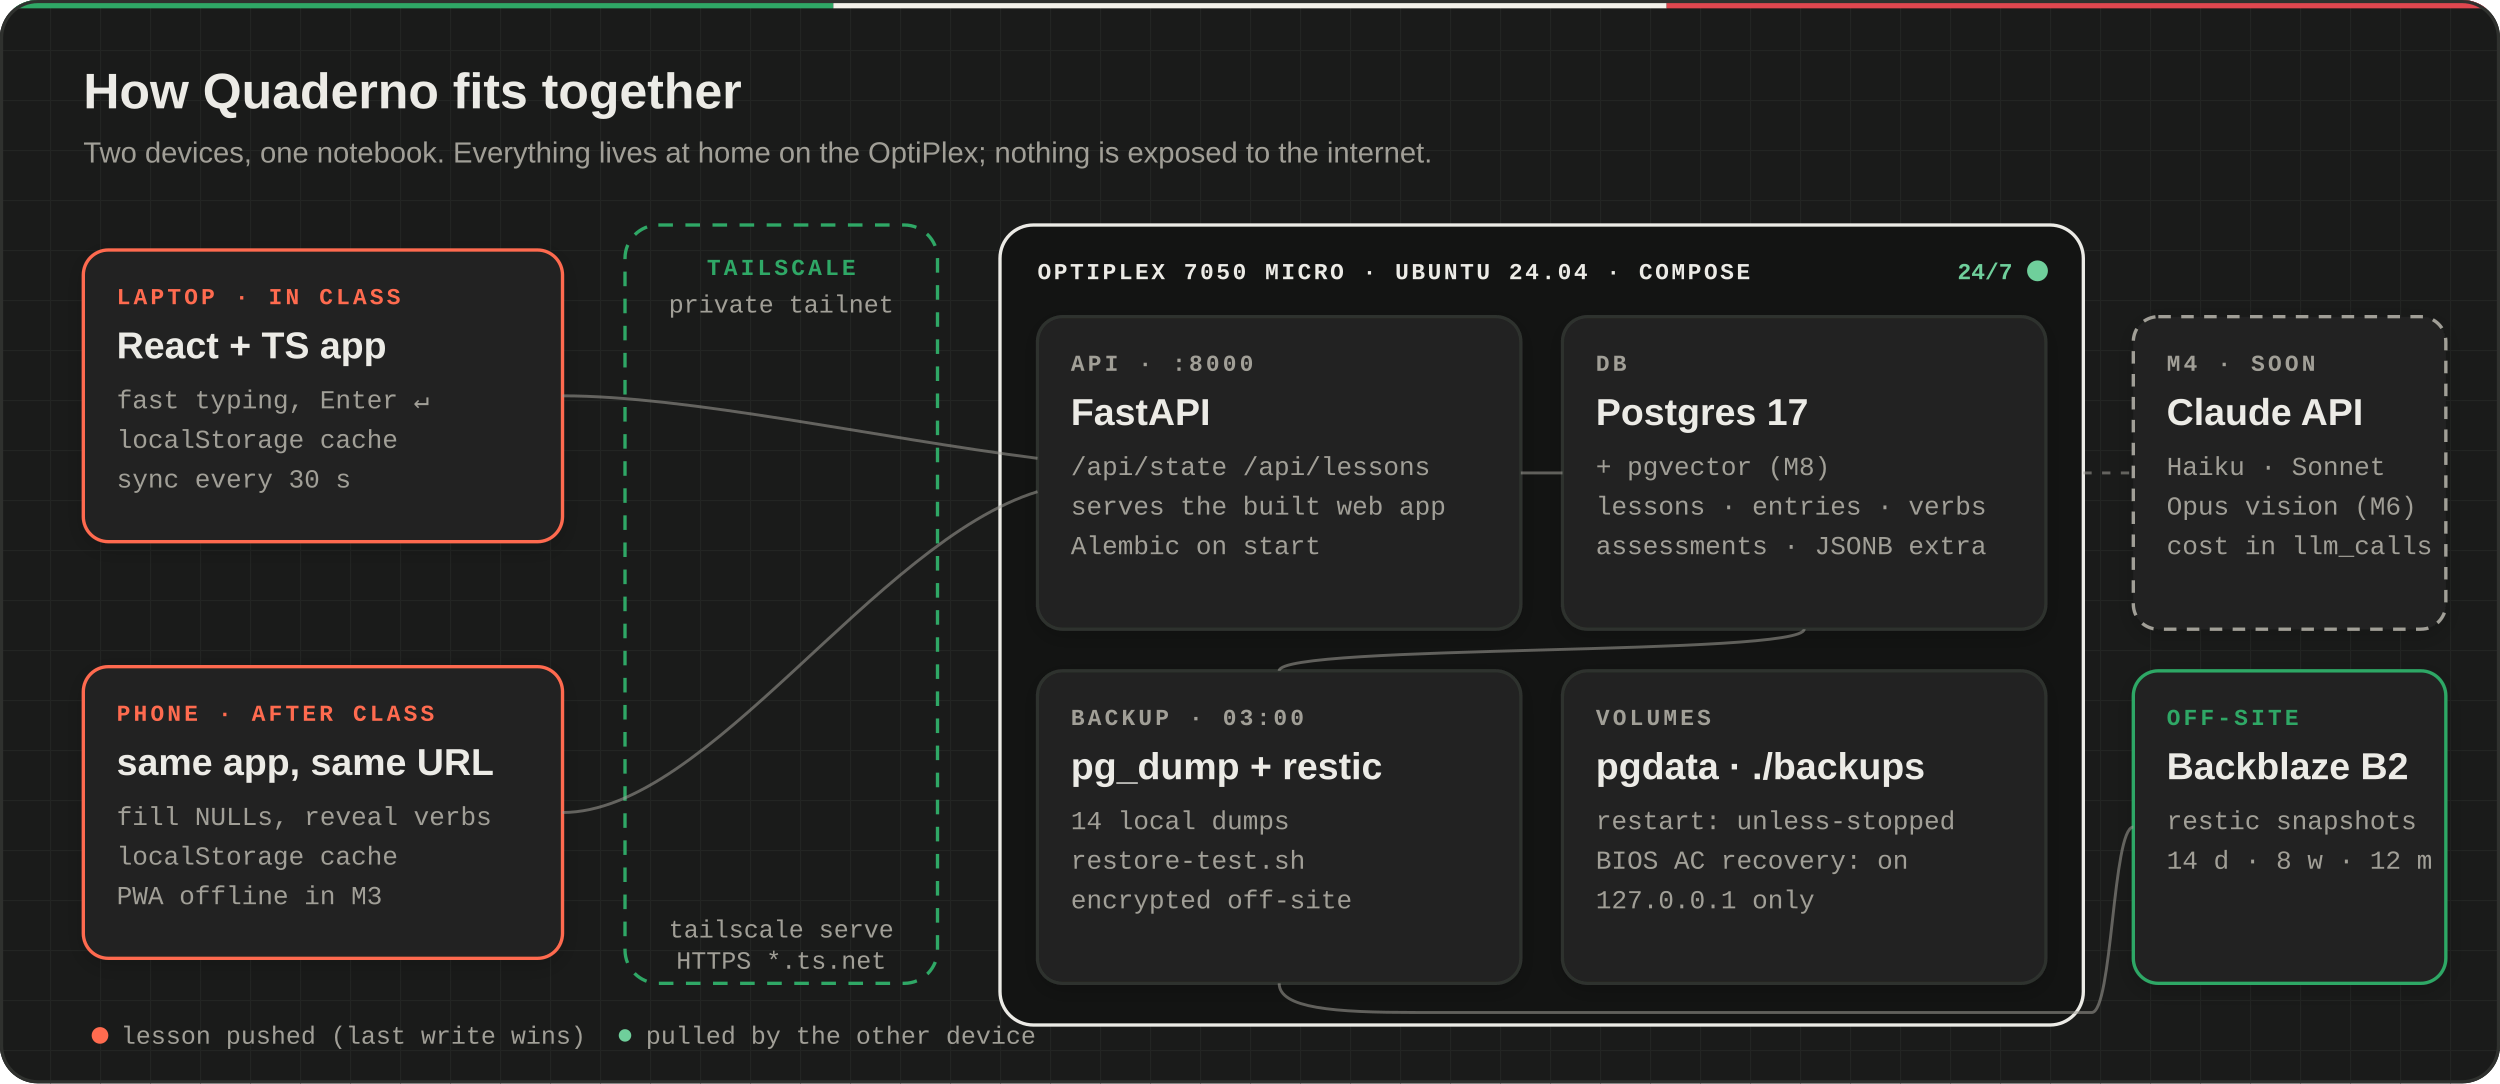
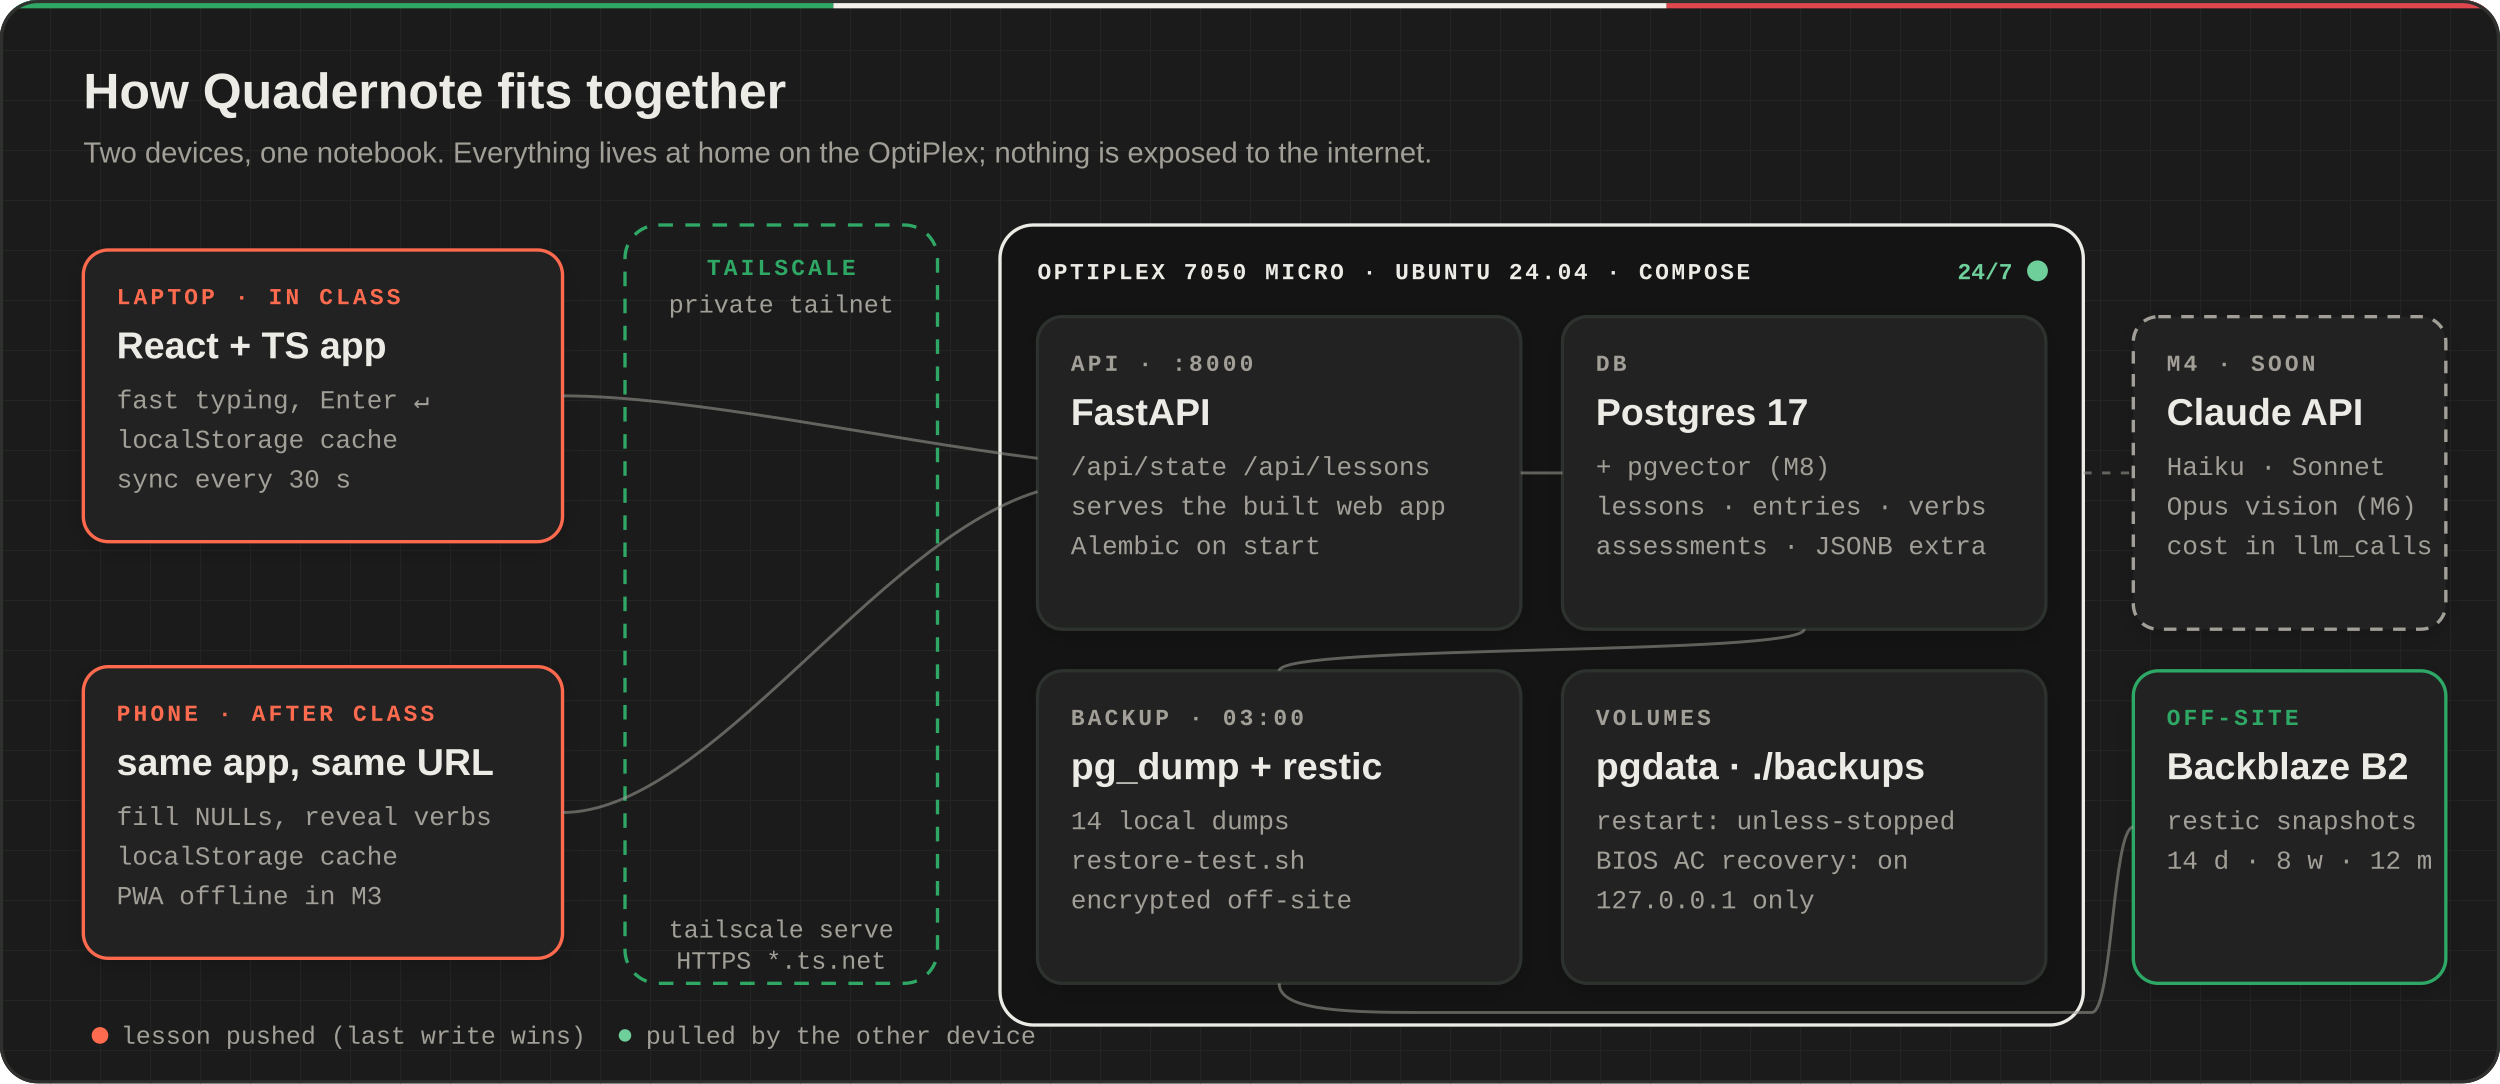
<svg xmlns="http://www.w3.org/2000/svg" viewBox="0 0 1200 520" width="1200" height="520" role="img" aria-label="Architecture: laptop and phone reach a FastAPI + Postgres 17 stack on a Dell OptiPlex through Tailscale; nightly pg_dump + restic backups go to Backblaze B2; Claude API comes in M4.">
  <defs>
    <pattern id="quad" width="24" height="24" patternUnits="userSpaceOnUse">
      <path d="M24 0H0V24" fill="none" stroke="#232523" stroke-width="1" />
    </pattern>
    <clipPath id="frame">
      <rect width="1200" height="520" rx="18" />
    </clipPath>
    <filter id="soft" x="-10%" y="-10%" width="120%" height="130%">
      <feDropShadow dx="0" dy="3" stdDeviation="5" flood-color="#000000" flood-opacity="0.18" />
    </filter>
  </defs>
  <g clip-path="url(#frame)">
    <rect width="1200" height="520" fill="#1a1b1a" />
    <rect width="1200" height="520" fill="url(#quad)" />
    <rect x="0" y="0" width="400.0" height="4" fill="#2fa866" />
    <rect x="400.0" y="0" width="400.0" height="4" fill="#f4f2ea" />
    <rect x="800.0" y="0" width="400.0" height="4" fill="#e0474f" />
-     <text x="40" y="52" font-family="'Archivo','Arial Narrow','Helvetica Neue',Arial,sans-serif" font-size="24" font-weight="800" fill="#ecebe6" text-anchor="start">How Quaderno fits together</text>
+     <text x="40" y="52" font-family="'Archivo','Arial Narrow','Helvetica Neue',Arial,sans-serif" font-size="24" font-weight="800" fill="#ecebe6" text-anchor="start">How Quadernote fits together</text>
    <text x="40" y="78" font-family="'Schibsted Grotesk','Segoe UI','Helvetica Neue',Arial,sans-serif" font-size="14" font-weight="400" fill="#a19f97" text-anchor="start">Two devices, one notebook. Everything lives at home on the OptiPlex; nothing is exposed to the internet.</text>
    <rect x="40" y="120" width="230" height="140" rx="12" fill="#202220" stroke="#ff6b4f" stroke-width="1.6" filter="url(#soft)">
      <animate attributeName="stroke-opacity" values="0.5;1;0.5" dur="4s" begin="0s" repeatCount="indefinite" />
    </rect>
    <text x="56" y="146" font-family="'IBM Plex Mono','JetBrains Mono','SFMono-Regular',Consolas,'Liberation Mono',Menlo,monospace" font-size="11" font-weight="600" fill="#ff6b4f" text-anchor="start" letter-spacing="1.5">LAPTOP · IN CLASS</text>
    <text x="56" y="172" font-family="'Archivo','Arial Narrow','Helvetica Neue',Arial,sans-serif" font-size="18" font-weight="800" fill="#ecebe6" text-anchor="start">React + TS app</text>
    <text x="56" y="196" font-family="'IBM Plex Mono','JetBrains Mono','SFMono-Regular',Consolas,'Liberation Mono',Menlo,monospace" font-size="12.5" font-weight="400" fill="#a19f97" text-anchor="start">fast typing, Enter ↵</text>
    <text x="56" y="215" font-family="'IBM Plex Mono','JetBrains Mono','SFMono-Regular',Consolas,'Liberation Mono',Menlo,monospace" font-size="12.5" font-weight="400" fill="#a19f97" text-anchor="start">localStorage cache</text>
    <text x="56" y="234" font-family="'IBM Plex Mono','JetBrains Mono','SFMono-Regular',Consolas,'Liberation Mono',Menlo,monospace" font-size="12.5" font-weight="400" fill="#a19f97" text-anchor="start">sync every 30 s</text>
    <rect x="40" y="320" width="230" height="140" rx="12" fill="#202220" stroke="#ff6b4f" stroke-width="1.6" filter="url(#soft)">
      <animate attributeName="stroke-opacity" values="0.5;1;0.5" dur="4s" begin="2s" repeatCount="indefinite" />
    </rect>
    <text x="56" y="346" font-family="'IBM Plex Mono','JetBrains Mono','SFMono-Regular',Consolas,'Liberation Mono',Menlo,monospace" font-size="11" font-weight="600" fill="#ff6b4f" text-anchor="start" letter-spacing="1.5">PHONE · AFTER CLASS</text>
    <text x="56" y="372" font-family="'Archivo','Arial Narrow','Helvetica Neue',Arial,sans-serif" font-size="18" font-weight="800" fill="#ecebe6" text-anchor="start">same app, same URL</text>
    <text x="56" y="396" font-family="'IBM Plex Mono','JetBrains Mono','SFMono-Regular',Consolas,'Liberation Mono',Menlo,monospace" font-size="12.5" font-weight="400" fill="#a19f97" text-anchor="start">fill NULLs, reveal verbs</text>
    <text x="56" y="415" font-family="'IBM Plex Mono','JetBrains Mono','SFMono-Regular',Consolas,'Liberation Mono',Menlo,monospace" font-size="12.5" font-weight="400" fill="#a19f97" text-anchor="start">localStorage cache</text>
    <text x="56" y="434" font-family="'IBM Plex Mono','JetBrains Mono','SFMono-Regular',Consolas,'Liberation Mono',Menlo,monospace" font-size="12.5" font-weight="400" fill="#a19f97" text-anchor="start">PWA offline in M3</text>
    <rect x="300" y="108" width="150" height="364" rx="16" fill="none" stroke="#2fa866" stroke-width="1.6" stroke-dasharray="7 6" />
    <text x="375" y="132" font-family="'IBM Plex Mono','JetBrains Mono','SFMono-Regular',Consolas,'Liberation Mono',Menlo,monospace" font-size="11" font-weight="700" fill="#2fa866" text-anchor="middle" letter-spacing="1.5">TAILSCALE</text>
    <text x="375" y="150" font-family="'IBM Plex Mono','JetBrains Mono','SFMono-Regular',Consolas,'Liberation Mono',Menlo,monospace" font-size="12" font-weight="400" fill="#a19f97" text-anchor="middle">private tailnet</text>
    <text x="375" y="450" font-family="'IBM Plex Mono','JetBrains Mono','SFMono-Regular',Consolas,'Liberation Mono',Menlo,monospace" font-size="12" font-weight="400" fill="#a19f97" text-anchor="middle">tailscale serve</text>
    <text x="375" y="465" font-family="'IBM Plex Mono','JetBrains Mono','SFMono-Regular',Consolas,'Liberation Mono',Menlo,monospace" font-size="12" font-weight="400" fill="#a19f97" text-anchor="middle">HTTPS *.ts.net</text>
    <rect x="480" y="108" width="520" height="384" rx="16" fill="#131413" stroke="#ecebe6" stroke-width="1.6" />
    <text x="498" y="134" font-family="'IBM Plex Mono','JetBrains Mono','SFMono-Regular',Consolas,'Liberation Mono',Menlo,monospace" font-size="11" font-weight="700" fill="#ecebe6" text-anchor="start" letter-spacing="1.2">OPTIPLEX 7050 MICRO · UBUNTU 24.04 · COMPOSE</text>
    <circle cx="978" cy="130" r="5" fill="#6fcf9b">
      <animate attributeName="opacity" values="1;0.25;1" dur="2s" repeatCount="indefinite" />
    </circle>
    <text x="966" y="134" font-family="'IBM Plex Mono','JetBrains Mono','SFMono-Regular',Consolas,'Liberation Mono',Menlo,monospace" font-size="11" font-weight="700" fill="#6fcf9b" text-anchor="end">24/7</text>
    <rect x="498" y="152" width="232" height="150" rx="12" fill="#202220" stroke="#2f312e" stroke-width="1.6" filter="url(#soft)" />
    <text x="514" y="178" font-family="'IBM Plex Mono','JetBrains Mono','SFMono-Regular',Consolas,'Liberation Mono',Menlo,monospace" font-size="11" font-weight="600" fill="#a19f97" text-anchor="start" letter-spacing="1.5">API · :8000</text>
    <text x="514" y="204" font-family="'Archivo','Arial Narrow','Helvetica Neue',Arial,sans-serif" font-size="18" font-weight="800" fill="#ecebe6" text-anchor="start">FastAPI</text>
    <text x="514" y="228" font-family="'IBM Plex Mono','JetBrains Mono','SFMono-Regular',Consolas,'Liberation Mono',Menlo,monospace" font-size="12.5" font-weight="400" fill="#a19f97" text-anchor="start">/api/state  /api/lessons</text>
    <text x="514" y="247" font-family="'IBM Plex Mono','JetBrains Mono','SFMono-Regular',Consolas,'Liberation Mono',Menlo,monospace" font-size="12.5" font-weight="400" fill="#a19f97" text-anchor="start">serves the built web app</text>
    <text x="514" y="266" font-family="'IBM Plex Mono','JetBrains Mono','SFMono-Regular',Consolas,'Liberation Mono',Menlo,monospace" font-size="12.5" font-weight="400" fill="#a19f97" text-anchor="start">Alembic on start</text>
    <rect x="750" y="152" width="232" height="150" rx="12" fill="#202220" stroke="#2f312e" stroke-width="1.6" filter="url(#soft)" />
    <text x="766" y="178" font-family="'IBM Plex Mono','JetBrains Mono','SFMono-Regular',Consolas,'Liberation Mono',Menlo,monospace" font-size="11" font-weight="600" fill="#a19f97" text-anchor="start" letter-spacing="1.5">DB</text>
    <text x="766" y="204" font-family="'Archivo','Arial Narrow','Helvetica Neue',Arial,sans-serif" font-size="18" font-weight="800" fill="#ecebe6" text-anchor="start">Postgres 17</text>
    <text x="766" y="228" font-family="'IBM Plex Mono','JetBrains Mono','SFMono-Regular',Consolas,'Liberation Mono',Menlo,monospace" font-size="12.5" font-weight="400" fill="#a19f97" text-anchor="start">+ pgvector (M8)</text>
    <text x="766" y="247" font-family="'IBM Plex Mono','JetBrains Mono','SFMono-Regular',Consolas,'Liberation Mono',Menlo,monospace" font-size="12.5" font-weight="400" fill="#a19f97" text-anchor="start">lessons · entries · verbs</text>
    <text x="766" y="266" font-family="'IBM Plex Mono','JetBrains Mono','SFMono-Regular',Consolas,'Liberation Mono',Menlo,monospace" font-size="12.5" font-weight="400" fill="#a19f97" text-anchor="start">assessments · JSONB extra</text>
    <rect x="498" y="322" width="232" height="150" rx="12" fill="#202220" stroke="#2f312e" stroke-width="1.6" filter="url(#soft)" />
    <text x="514" y="348" font-family="'IBM Plex Mono','JetBrains Mono','SFMono-Regular',Consolas,'Liberation Mono',Menlo,monospace" font-size="11" font-weight="600" fill="#a19f97" text-anchor="start" letter-spacing="1.5">BACKUP · 03:00</text>
    <text x="514" y="374" font-family="'Archivo','Arial Narrow','Helvetica Neue',Arial,sans-serif" font-size="18" font-weight="800" fill="#ecebe6" text-anchor="start">pg_dump + restic</text>
    <text x="514" y="398" font-family="'IBM Plex Mono','JetBrains Mono','SFMono-Regular',Consolas,'Liberation Mono',Menlo,monospace" font-size="12.5" font-weight="400" fill="#a19f97" text-anchor="start">14 local dumps</text>
    <text x="514" y="417" font-family="'IBM Plex Mono','JetBrains Mono','SFMono-Regular',Consolas,'Liberation Mono',Menlo,monospace" font-size="12.5" font-weight="400" fill="#a19f97" text-anchor="start">restore-test.sh</text>
    <text x="514" y="436" font-family="'IBM Plex Mono','JetBrains Mono','SFMono-Regular',Consolas,'Liberation Mono',Menlo,monospace" font-size="12.5" font-weight="400" fill="#a19f97" text-anchor="start">encrypted off-site</text>
    <rect x="750" y="322" width="232" height="150" rx="12" fill="#202220" stroke="#2f312e" stroke-width="1.6" filter="url(#soft)" />
    <text x="766" y="348" font-family="'IBM Plex Mono','JetBrains Mono','SFMono-Regular',Consolas,'Liberation Mono',Menlo,monospace" font-size="11" font-weight="600" fill="#a19f97" text-anchor="start" letter-spacing="1.5">VOLUMES</text>
    <text x="766" y="374" font-family="'Archivo','Arial Narrow','Helvetica Neue',Arial,sans-serif" font-size="18" font-weight="800" fill="#ecebe6" text-anchor="start">pgdata · ./backups</text>
    <text x="766" y="398" font-family="'IBM Plex Mono','JetBrains Mono','SFMono-Regular',Consolas,'Liberation Mono',Menlo,monospace" font-size="12.5" font-weight="400" fill="#a19f97" text-anchor="start">restart: unless-stopped</text>
    <text x="766" y="417" font-family="'IBM Plex Mono','JetBrains Mono','SFMono-Regular',Consolas,'Liberation Mono',Menlo,monospace" font-size="12.5" font-weight="400" fill="#a19f97" text-anchor="start">BIOS AC recovery: on</text>
    <text x="766" y="436" font-family="'IBM Plex Mono','JetBrains Mono','SFMono-Regular',Consolas,'Liberation Mono',Menlo,monospace" font-size="12.5" font-weight="400" fill="#a19f97" text-anchor="start">127.0.0.1 only</text>
    <rect x="1024" y="152" width="150" height="150" rx="12" fill="#202220" stroke="#a19f97" stroke-width="1.6" stroke-dasharray="6 5" filter="url(#soft)" />
    <text x="1040" y="178" font-family="'IBM Plex Mono','JetBrains Mono','SFMono-Regular',Consolas,'Liberation Mono',Menlo,monospace" font-size="11" font-weight="600" fill="#a19f97" text-anchor="start" letter-spacing="1.5">M4 · SOON</text>
    <text x="1040" y="204" font-family="'Archivo','Arial Narrow','Helvetica Neue',Arial,sans-serif" font-size="18" font-weight="800" fill="#ecebe6" text-anchor="start">Claude API</text>
    <text x="1040" y="228" font-family="'IBM Plex Mono','JetBrains Mono','SFMono-Regular',Consolas,'Liberation Mono',Menlo,monospace" font-size="12.5" font-weight="400" fill="#a19f97" text-anchor="start">Haiku · Sonnet</text>
    <text x="1040" y="247" font-family="'IBM Plex Mono','JetBrains Mono','SFMono-Regular',Consolas,'Liberation Mono',Menlo,monospace" font-size="12.5" font-weight="400" fill="#a19f97" text-anchor="start">Opus vision (M6)</text>
    <text x="1040" y="266" font-family="'IBM Plex Mono','JetBrains Mono','SFMono-Regular',Consolas,'Liberation Mono',Menlo,monospace" font-size="12.5" font-weight="400" fill="#a19f97" text-anchor="start">cost in llm_calls</text>
    <rect x="1024" y="322" width="150" height="150" rx="12" fill="#202220" stroke="#2fa866" stroke-width="1.6" filter="url(#soft)" />
    <text x="1040" y="348" font-family="'IBM Plex Mono','JetBrains Mono','SFMono-Regular',Consolas,'Liberation Mono',Menlo,monospace" font-size="11" font-weight="600" fill="#2fa866" text-anchor="start" letter-spacing="1.5">OFF-SITE</text>
    <text x="1040" y="374" font-family="'Archivo','Arial Narrow','Helvetica Neue',Arial,sans-serif" font-size="18" font-weight="800" fill="#ecebe6" text-anchor="start">Backblaze B2</text>
    <text x="1040" y="398" font-family="'IBM Plex Mono','JetBrains Mono','SFMono-Regular',Consolas,'Liberation Mono',Menlo,monospace" font-size="12.5" font-weight="400" fill="#a19f97" text-anchor="start">restic snapshots</text>
    <text x="1040" y="417" font-family="'IBM Plex Mono','JetBrains Mono','SFMono-Regular',Consolas,'Liberation Mono',Menlo,monospace" font-size="12.5" font-weight="400" fill="#a19f97" text-anchor="start">14 d · 8 w · 12 m</text>
    <path d="M 270 190 C 330 190, 420 210, 498 220" fill="none" stroke="#a19f97" stroke-opacity="0.55" stroke-width="1.4" />
    <circle r="4" fill="#ff6b4f">
      <animateMotion path="M 270 190 C 330 190, 420 210, 498 220" dur="2.4s" begin="0s" repeatCount="indefinite" />
      <animate attributeName="opacity" values="0;1;1;0" keyTimes="0;0.1;0.9;1" dur="2.4s" begin="0s" repeatCount="indefinite" />
    </circle>
    <circle r="3" fill="#6fcf9b">
      <animateMotion path="M 270 190 C 330 190, 420 210, 498 220" dur="2.4s" begin="1.2s" repeatCount="indefinite" keyPoints="1;0" keyTimes="0;1" calcMode="linear" />
      <animate attributeName="opacity" values="0;1;1;0" keyTimes="0;0.1;0.9;1" dur="2.4s" begin="1.2s" repeatCount="indefinite" />
    </circle>
    <path d="M 270 390 C 340 390, 420 260, 498 236" fill="none" stroke="#a19f97" stroke-opacity="0.55" stroke-width="1.4" />
    <circle r="4" fill="#ff6b4f">
      <animateMotion path="M 270 390 C 340 390, 420 260, 498 236" dur="2.4s" begin="1.2s" repeatCount="indefinite" />
      <animate attributeName="opacity" values="0;1;1;0" keyTimes="0;0.1;0.9;1" dur="2.4s" begin="1.2s" repeatCount="indefinite" />
    </circle>
    <circle r="3" fill="#6fcf9b">
      <animateMotion path="M 270 390 C 340 390, 420 260, 498 236" dur="2.4s" begin="2.4s" repeatCount="indefinite" keyPoints="1;0" keyTimes="0;1" calcMode="linear" />
      <animate attributeName="opacity" values="0;1;1;0" keyTimes="0;0.1;0.9;1" dur="2.4s" begin="2.4s" repeatCount="indefinite" />
    </circle>
    <path d="M 730 227 L 750 227" fill="none" stroke="#a19f97" stroke-opacity="0.55" stroke-width="1.4" />
    <circle r="4" fill="#ff6b4f">
      <animateMotion path="M 730 227 L 750 227" dur="1.2s" begin="0.3s" repeatCount="indefinite" />
      <animate attributeName="opacity" values="0;1;1;0" keyTimes="0;0.1;0.9;1" dur="1.2s" begin="0.3s" repeatCount="indefinite" />
    </circle>
    <circle r="3" fill="#6fcf9b">
      <animateMotion path="M 730 227 L 750 227" dur="1.2s" begin="0.9s" repeatCount="indefinite" keyPoints="1;0" keyTimes="0;1" calcMode="linear" />
      <animate attributeName="opacity" values="0;1;1;0" keyTimes="0;0.1;0.9;1" dur="1.2s" begin="0.9s" repeatCount="indefinite" />
    </circle>
    <path d="M 866 302 C 866 315, 614 309, 614 322" fill="none" stroke="#a19f97" stroke-opacity="0.55" stroke-width="1.4" />
    <circle r="4" fill="#2fa866">
      <animateMotion path="M 866 302 C 866 315, 614 309, 614 322" dur="2.4s" begin="0.6s" repeatCount="indefinite" />
      <animate attributeName="opacity" values="0;1;1;0" keyTimes="0;0.1;0.9;1" dur="2.4s" begin="0.6s" repeatCount="indefinite" />
    </circle>
    <path d="M 614 472 C 614 484, 640 486, 680 486 L 1004 486 C 1014 486, 1014 397, 1024 397" fill="none" stroke="#a19f97" stroke-opacity="0.55" stroke-width="1.4" />
    <circle r="4" fill="#2fa866">
      <animateMotion path="M 614 472 C 614 484, 640 486, 680 486 L 1004 486 C 1014 486, 1014 397, 1024 397" dur="3.4s" begin="1s" repeatCount="indefinite" />
      <animate attributeName="opacity" values="0;1;1;0" keyTimes="0;0.1;0.9;1" dur="3.4s" begin="1s" repeatCount="indefinite" />
    </circle>
    <path d="M 1000 227 L 1024 227" fill="none" stroke="#a19f97" stroke-opacity="0.55" stroke-width="1.4" stroke-dasharray="4 5" />
    <circle cx="48" cy="497" r="4" fill="#ff6b4f" />
    <text x="58" y="501" font-family="'IBM Plex Mono','JetBrains Mono','SFMono-Regular',Consolas,'Liberation Mono',Menlo,monospace" font-size="12" font-weight="400" fill="#a19f97" text-anchor="start">lesson pushed (last write wins)</text>
    <circle cx="300" cy="497" r="3" fill="#6fcf9b" />
    <text x="310" y="501" font-family="'IBM Plex Mono','JetBrains Mono','SFMono-Regular',Consolas,'Liberation Mono',Menlo,monospace" font-size="12" font-weight="400" fill="#a19f97" text-anchor="start">pulled by the other device</text>
  </g>
  <rect x="0.75" y="0.75" width="1198.5" height="518.5" rx="17.5" fill="none" stroke="#2f312e" stroke-width="1.5" />
</svg>
